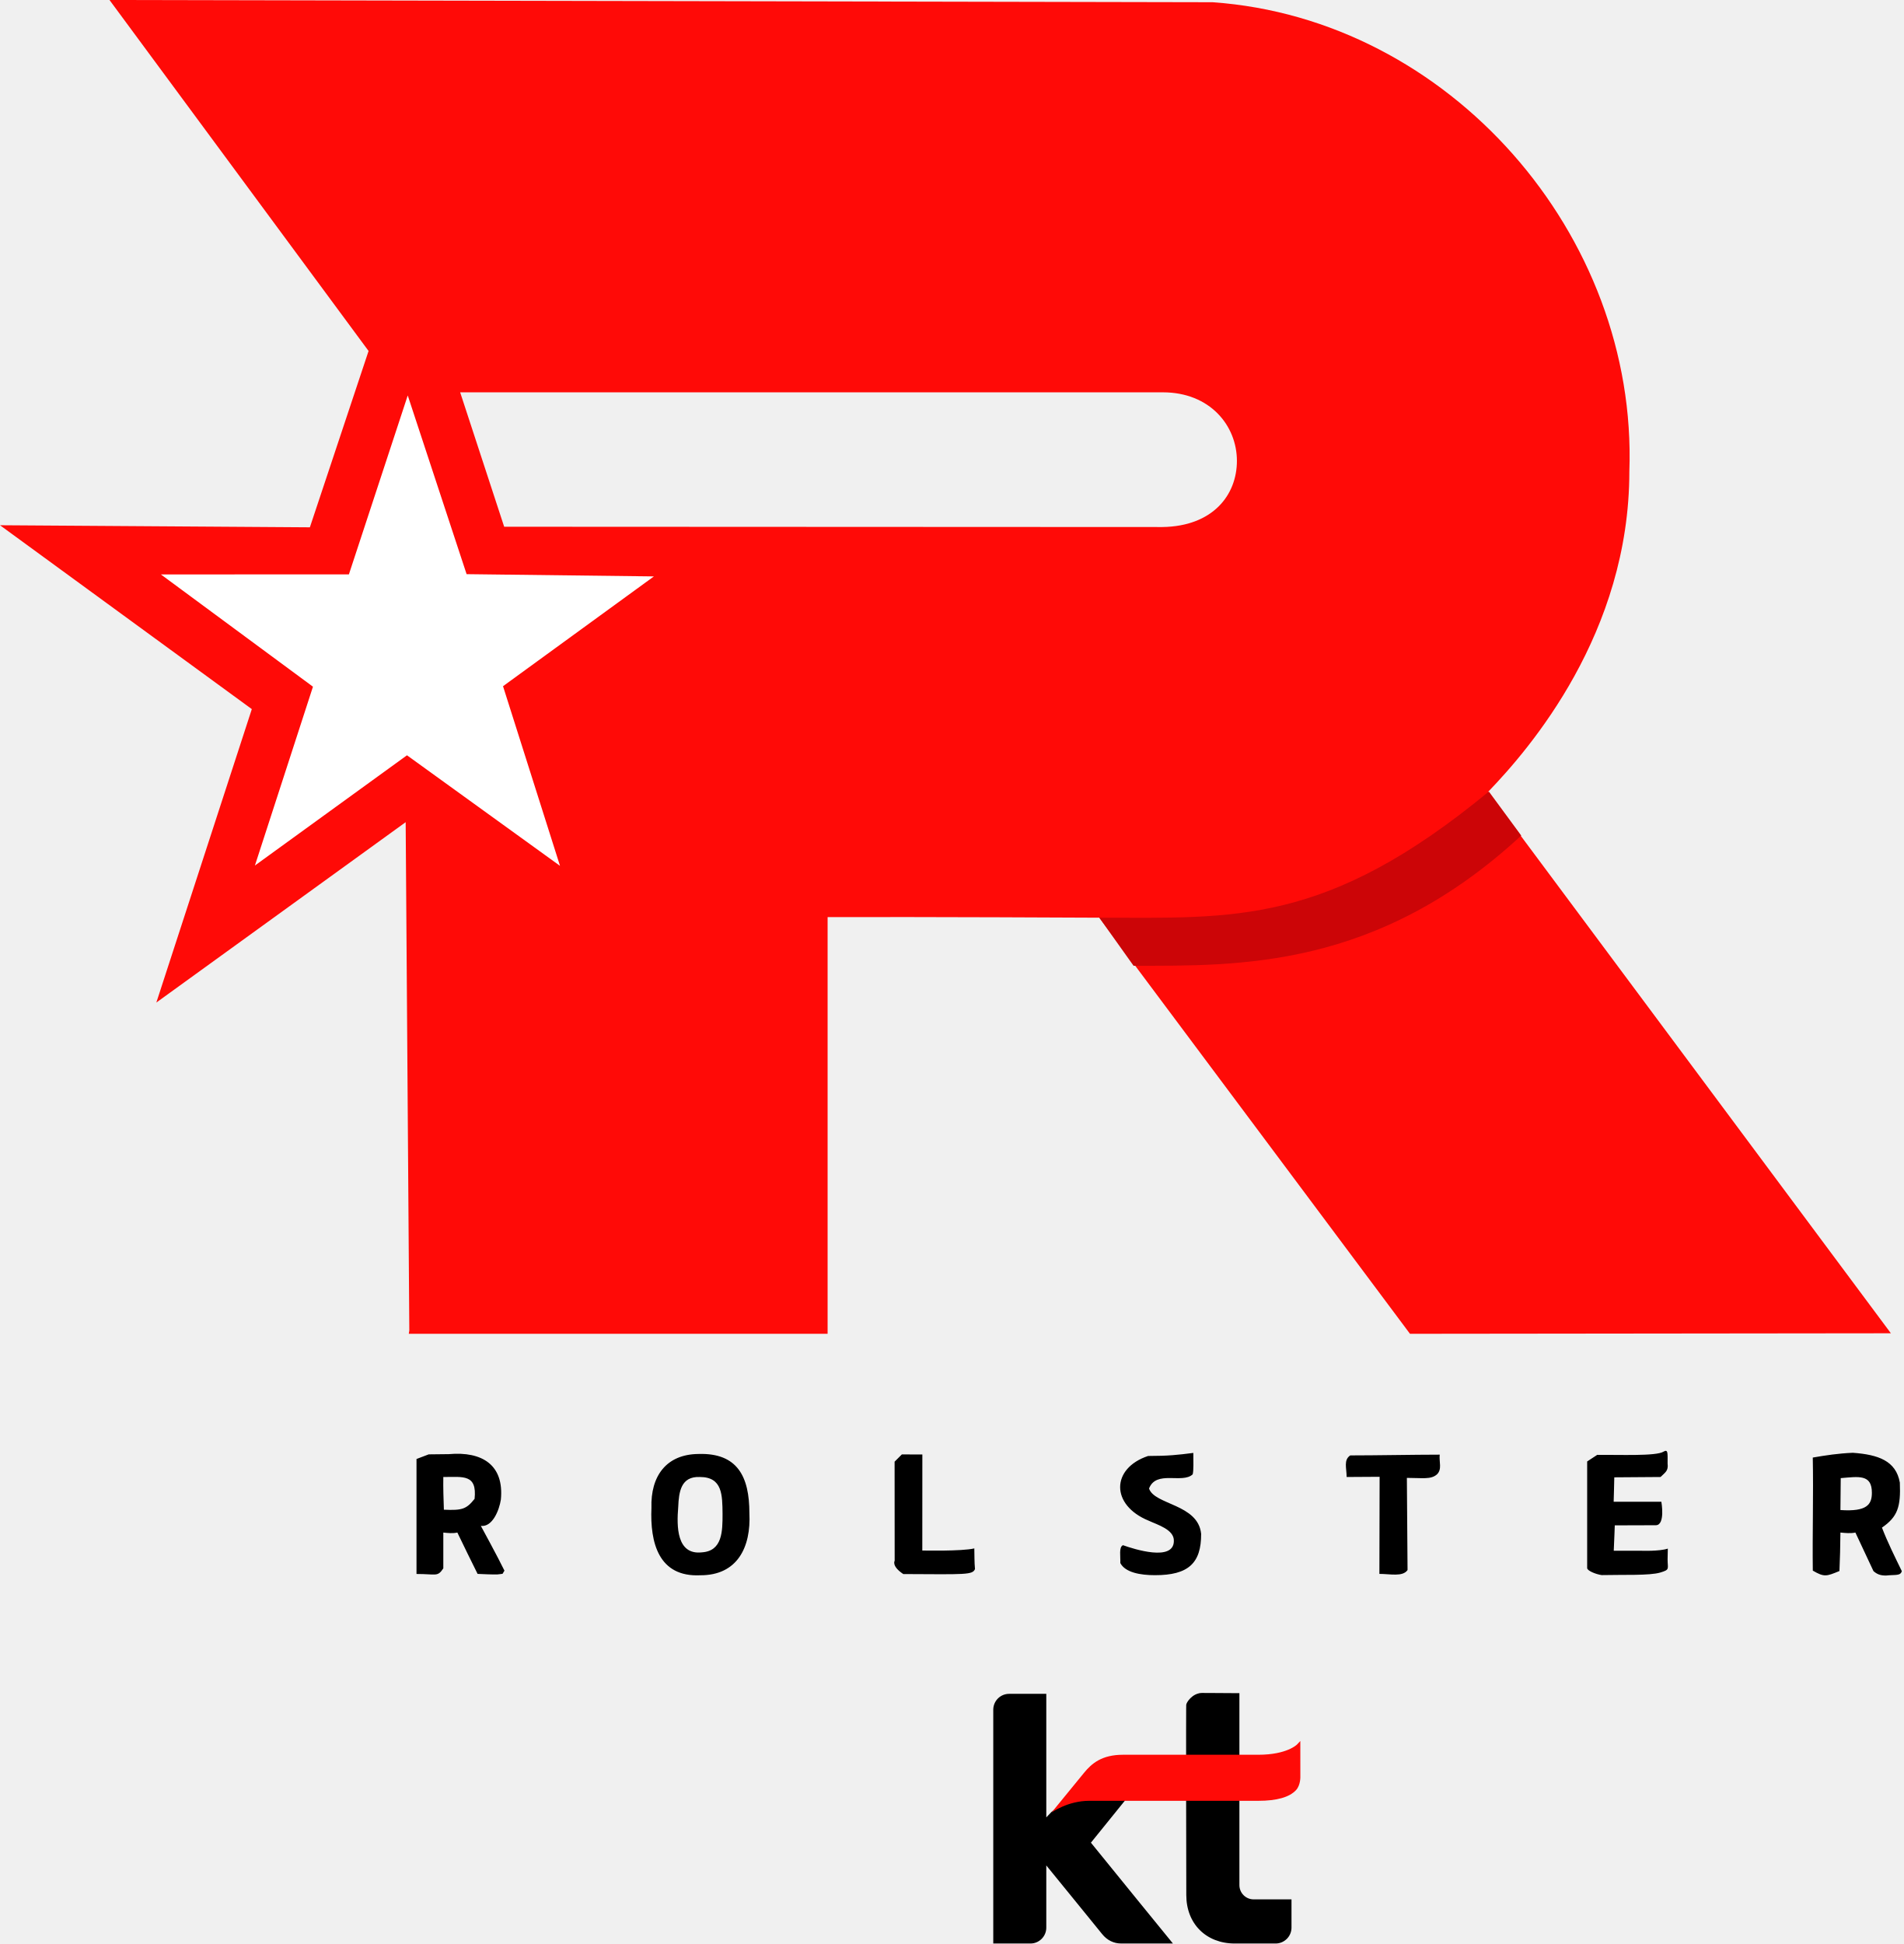
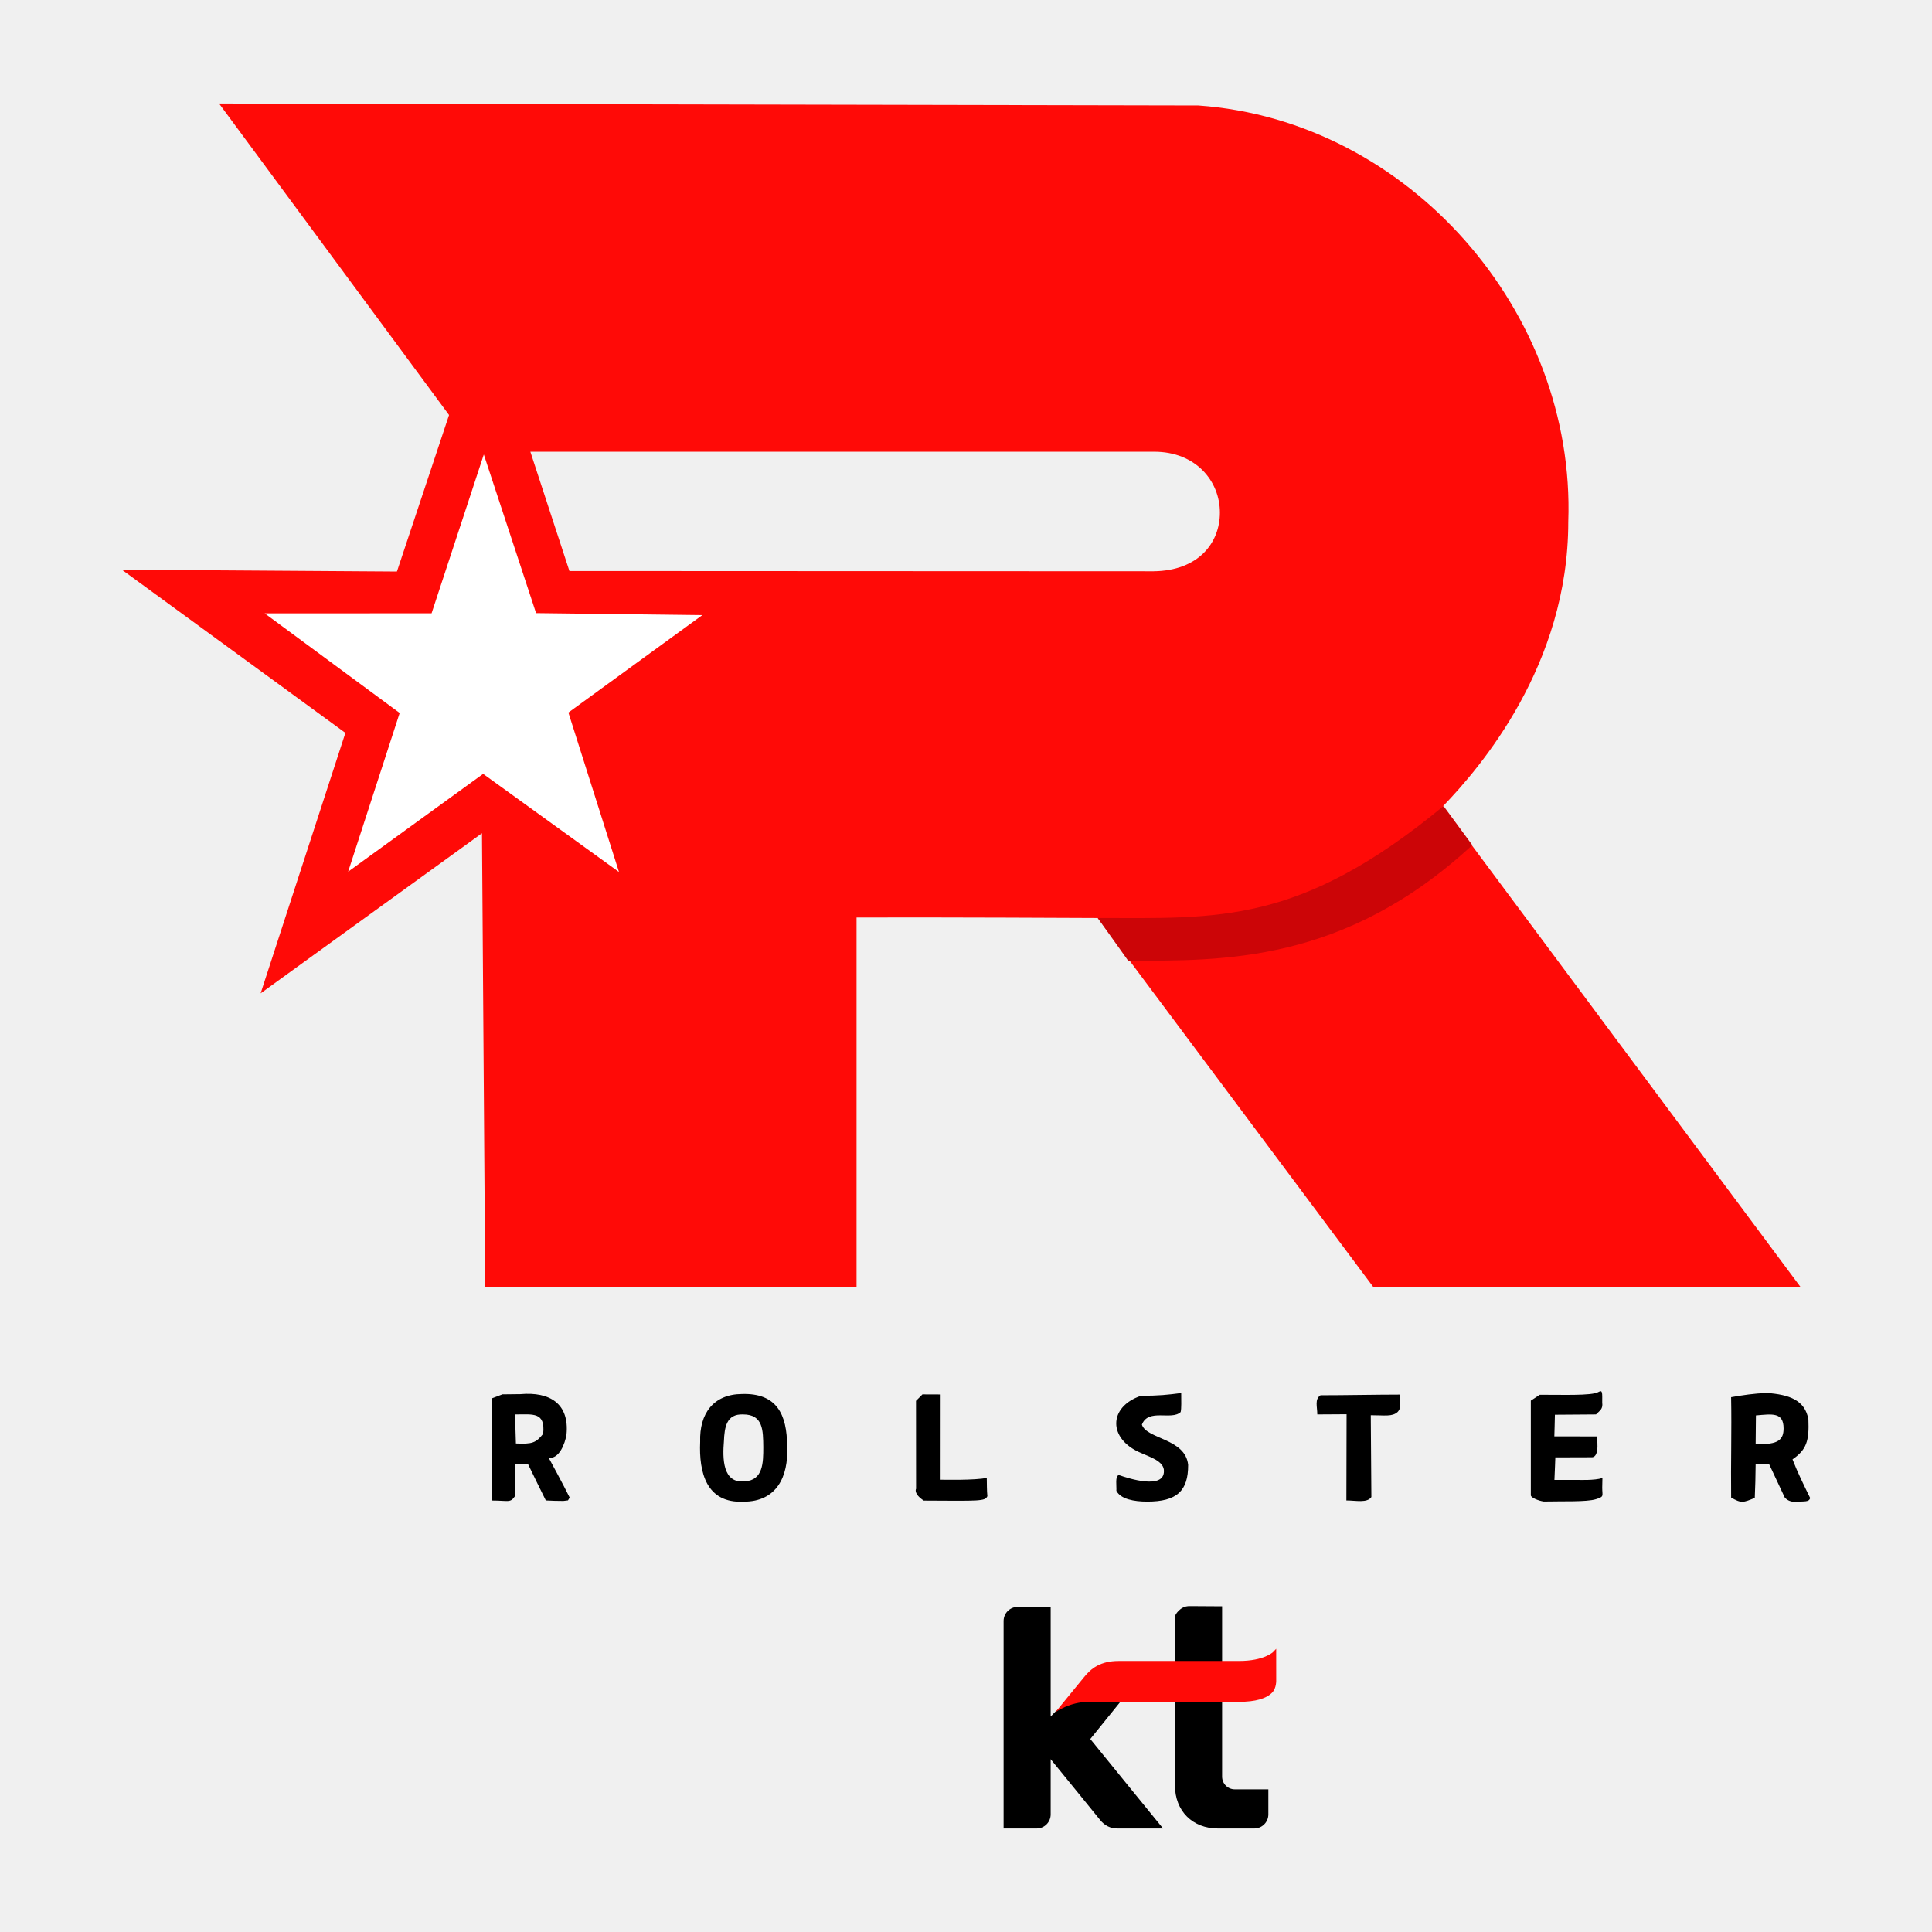
- <svg xmlns="http://www.w3.org/2000/svg" xmlns:xlink="http://www.w3.org/1999/xlink" width="572.508mm" height="584.603mm" viewBox="0 0 572.508 584.603">
+ <svg xmlns="http://www.w3.org/2000/svg" xmlns:xlink="http://www.w3.org/1999/xlink" viewBox="-41.284 -35.068 654.588 654.588" preserveAspectRatio="xMidYMid meet">
  <defs>
    <linearGradient xlink:href="#linearGradient17441" id="b" x1="76.185" x2="89.665" y1="260.772" y2="260.772" gradientTransform="matrix(.2925 0 0 3.905 236.331 -1100.71)" gradientUnits="userSpaceOnUse" />
    <linearGradient xlink:href="#linearGradient17441" id="a" x1="76.185" x2="89.665" y1="260.772" y2="260.772" gradientTransform="matrix(.42216 0 0 4.27156 341.115 -1430.234)" gradientUnits="userSpaceOnUse" />
  </defs>
  <g style="display:inline;opacity:1">
    <path d="M-156.96 190.404V155.83l1.834-.697 1.834-.697 6.061-.068c10.061-.889 16.645 3.273 15.648 13.648-.492 3.198-2.515 8.346-6.024 7.926 0 0 5.196 9.527 7.099 13.462l-.572.952-1.572.19c-1.982.018-3.959-.077-5.938-.17-1.97-4.014-4.166-8.39-6.082-12.43-1.425.304-2.796.145-4.225.007v10.76c-1.761 2.65-2.078 1.69-8.063 1.69zm17.47-22.593c.779-7.495-3.444-6.57-9.407-6.57-.062 3.281.064 6.559.17 9.838 5.514.242 6.758-.167 9.238-3.268zm53.196 2.699c-.297-9.498 4.442-16.116 14.156-16.19 11.776-.372 15.3 6.897 15.3 17.76.533 10.31-3.644 18.75-14.758 18.712-12.554.607-15.157-9.797-14.698-20.282zm21.385 1.818c-.065-5.61.009-11.088-6.825-11.088-5.682-.235-6.318 4.392-6.51 9.039-.474 5.755-.532 14.486 7.137 13.622 6.175-.41 6.198-6.382 6.198-11.573zm51.768 14.11-.01-14.902-.01-14.903 2.18-2.182 6.167.024-.015 28.873s11.919.27 15.645-.632c.055 2.069 0 4.152.201 6.21-.748 1.776-2.693 1.597-21.565 1.501-3.617-2.409-2.593-3.988-2.593-3.988zm67.868.673c.104-1.933-.498-4.82.808-5.359 3.313 1.19 15.298 5.012 15.298-1.295.117-3.432-5.035-4.882-7.6-6.09-11.492-4.704-11.268-15.749-.152-19.446 6.022 0 9.073-.335 13.607-.922 0 2.557.125 5.255-.194 6.444-3.103 2.91-10.965-1.366-13.125 4.262 1.626 4.964 14.759 4.624 15.67 13.632.035 8.772-3.785 12.454-13.917 12.429-4.393 0-8.93-.813-10.395-3.655zm77.927 3.268.067-29.2s-6.795.06-9.923.06c0-2.678-.972-5.13 1.093-6.49 7.929 0 18.9-.222 26.905-.229-.232 2.184.767 4.34-.806 5.913-1.828 1.635-4.347 1.074-9.073 1.074l.204 27.719c-1.468 2.101-5.197 1.153-8.467 1.153zm62.492-1.753v-32.059l3.024-1.982c6.578-.066 17.732.44 19.926-.96 1.424-.823 1.24.413 1.24 3.575.272 2.228-.686 2.614-2.112 4.04l-13.92.1-.095 3.98-.095 3.36 14.347.002s1.239 6.968-1.62 7.063l-12.391.038s-.174 5.056-.308 7.632h8.097s5.57.236 8.165-.64l-.068 3.245c0 2.899.768 3.056-2.17 3.944-3.222.974-11.194.619-17.653.777-1.787-.256-4.367-1.319-4.367-2.115zm67.867.77c-.14-11.331.213-22.67-.008-34 3.983-.692 7.659-1.251 12.062-1.436 7.63.555 12.966 2.404 14.123 8.96.304 7.32-.648 10.276-5.38 13.545 1.732 4.482 3.876 8.77 5.976 13.085-.416 1.49-1.922 1.016-4.725 1.321-1.793.03-2.824-.463-3.807-1.339l-5.428-11.582c-1.519.3-2.988.139-4.508-.004l-.1 6-.196 5.57c-3.918 1.61-4.549 1.895-8.009-.12zm17.77-23.414c0-5.629-3.949-4.85-9.37-4.406l-.094 9.602c7.995.554 9.464-1.68 9.464-5.196z" style="opacity:1;fill:#000;fill-opacity:1;stroke-width:.672" transform="translate(282.235 282.924)" />
    <path d="M90.547 283.968V226.25s-16.343-.113-11.288-.046c-2.899 0-4.751 2.988-4.684 3.527-.135-3.235 0 57.232 0 57.232 0 8.622 5.947 14.566 14.579 14.566h12.282c2.634 0 4.78-2.14 4.78-4.774v-8.497H94.823c-2.359 0-4.276-1.924-4.276-4.29m-44.661-12.76 13.185-16.305s-8.834-5.234-25.01 7.032l-1.597 1.666v-37.149H21.273c-2.622 0-4.758 2.137-4.758 4.771v70.306h11.19c2.625 0 4.759-2.14 4.759-4.774V278.05l9.063 11.128 7.71 9.487c1.555 1.95 3.596 2.857 5.7 2.857h15.61l-10.096-12.386Z" style="display:inline;fill:#000;fill-opacity:1;fill-rule:nonzero;stroke:none;stroke-width:.411" transform="translate(282.235 282.924)" />
    <path d="M373.277-323.527h5.69v14.395h-5.69z" style="display:inline;fill:url(#a);fill-opacity:1;stroke-width:1.641" transform="matrix(-.72106 .69287 -1 0 282.235 282.924)" />
    <path d="m108.878 251.235-.007-10.6-.99 1.045c-.026.03-3.024 3.087-11.632 3.087H55.565c-6.418 0-9.44 2.615-11.754 5.44l-9.75 11.919s4.822-3.507 11.307-3.507h50.88c5.571 0 9.389-1.095 11.355-3.244 1.4-1.537 1.278-4.126 1.275-4.14" style="display:inline;fill:#ff0a07;fill-opacity:1;fill-rule:nonzero;stroke:none;stroke-width:.411" transform="translate(282.235 282.924)" />
    <path d="M258.615-88.974h3.943v13.16h-3.943z" style="display:inline;fill:url(#b);fill-opacity:1;stroke-width:1.306" transform="rotate(90 -.344 282.58)" />
  </g>
  <g style="display:inline;opacity:1">
    <path d="m-198.214 348.965.106-.671-1.457-203.468-99.83 72.208 38.232-117.469-100.826-73.606 124.069.83 23.502-70.588-103.73-140.502 441.695.894C218.38-176.73 293.78-90.31 290.374 4.41c0 64.738-39.765 110.871-56.56 128.287l161.278 216.73-192.544.208L78.16 183.063s-72.628-.37-108.786-.227v166.8H-198.32zM133.25.202c0-14.155-10.827-27.45-29.63-27.45h-281.368l17.622 53.808 263.52.117c20.257-.27 29.856-12.865 29.856-26.475z" style="display:inline;opacity:1;fill:#ff0a07;fill-opacity:1;stroke-width:.894" transform="matrix(.75122 0 0 .75122 271.933 138.45)" />
    <path d="M78.16 183.063c54.046 0 90.766 3.279 155.966-50.505l12.96 17.625c-57.827 53.514-113.023 52.121-155.213 52.121z" style="display:inline;fill:#cc0507;fill-opacity:1;stroke-width:.894" transform="matrix(.75122 0 0 .75122 271.933 138.45)" />
    <path d="m-259.925 162.174 23.242-71.586-60.881-44.932 75.272-.031 23.555-71.623 23.567 71.542 74.991.901-60.409 43.95 22.816 71.913-61.271-44.26z" style="display:inline;opacity:1;fill:#fff;fill-opacity:1;stroke-width:.894" transform="matrix(.75122 0 0 .75122 271.933 138.45)" />
  </g>
</svg>
